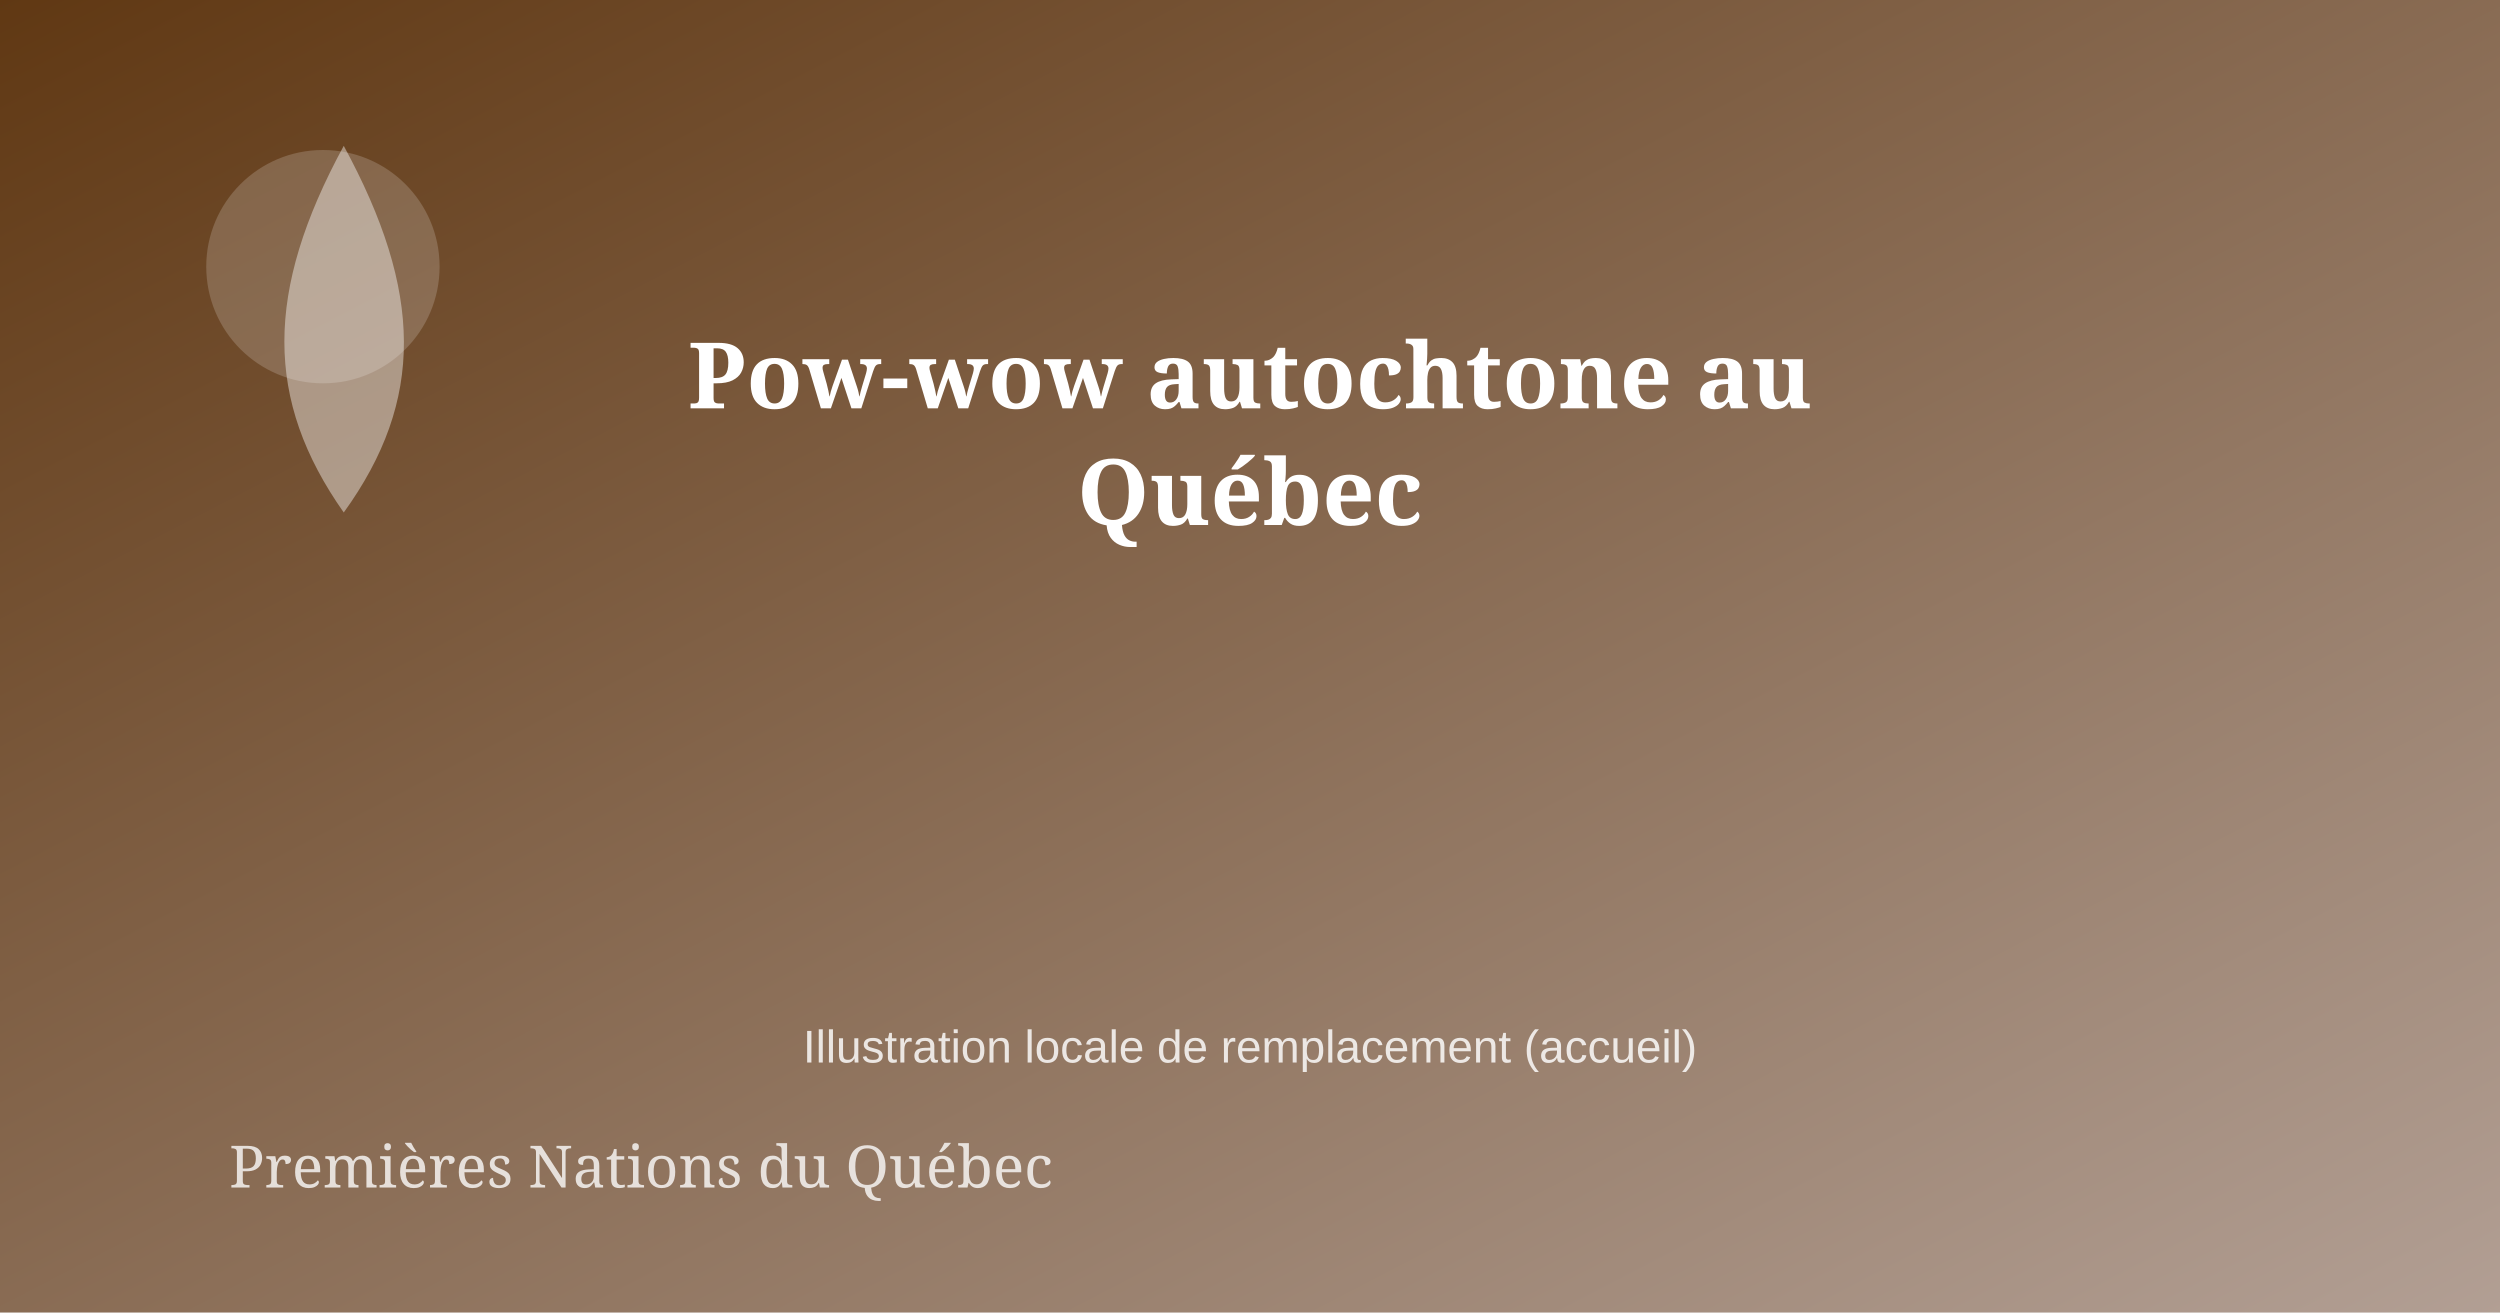
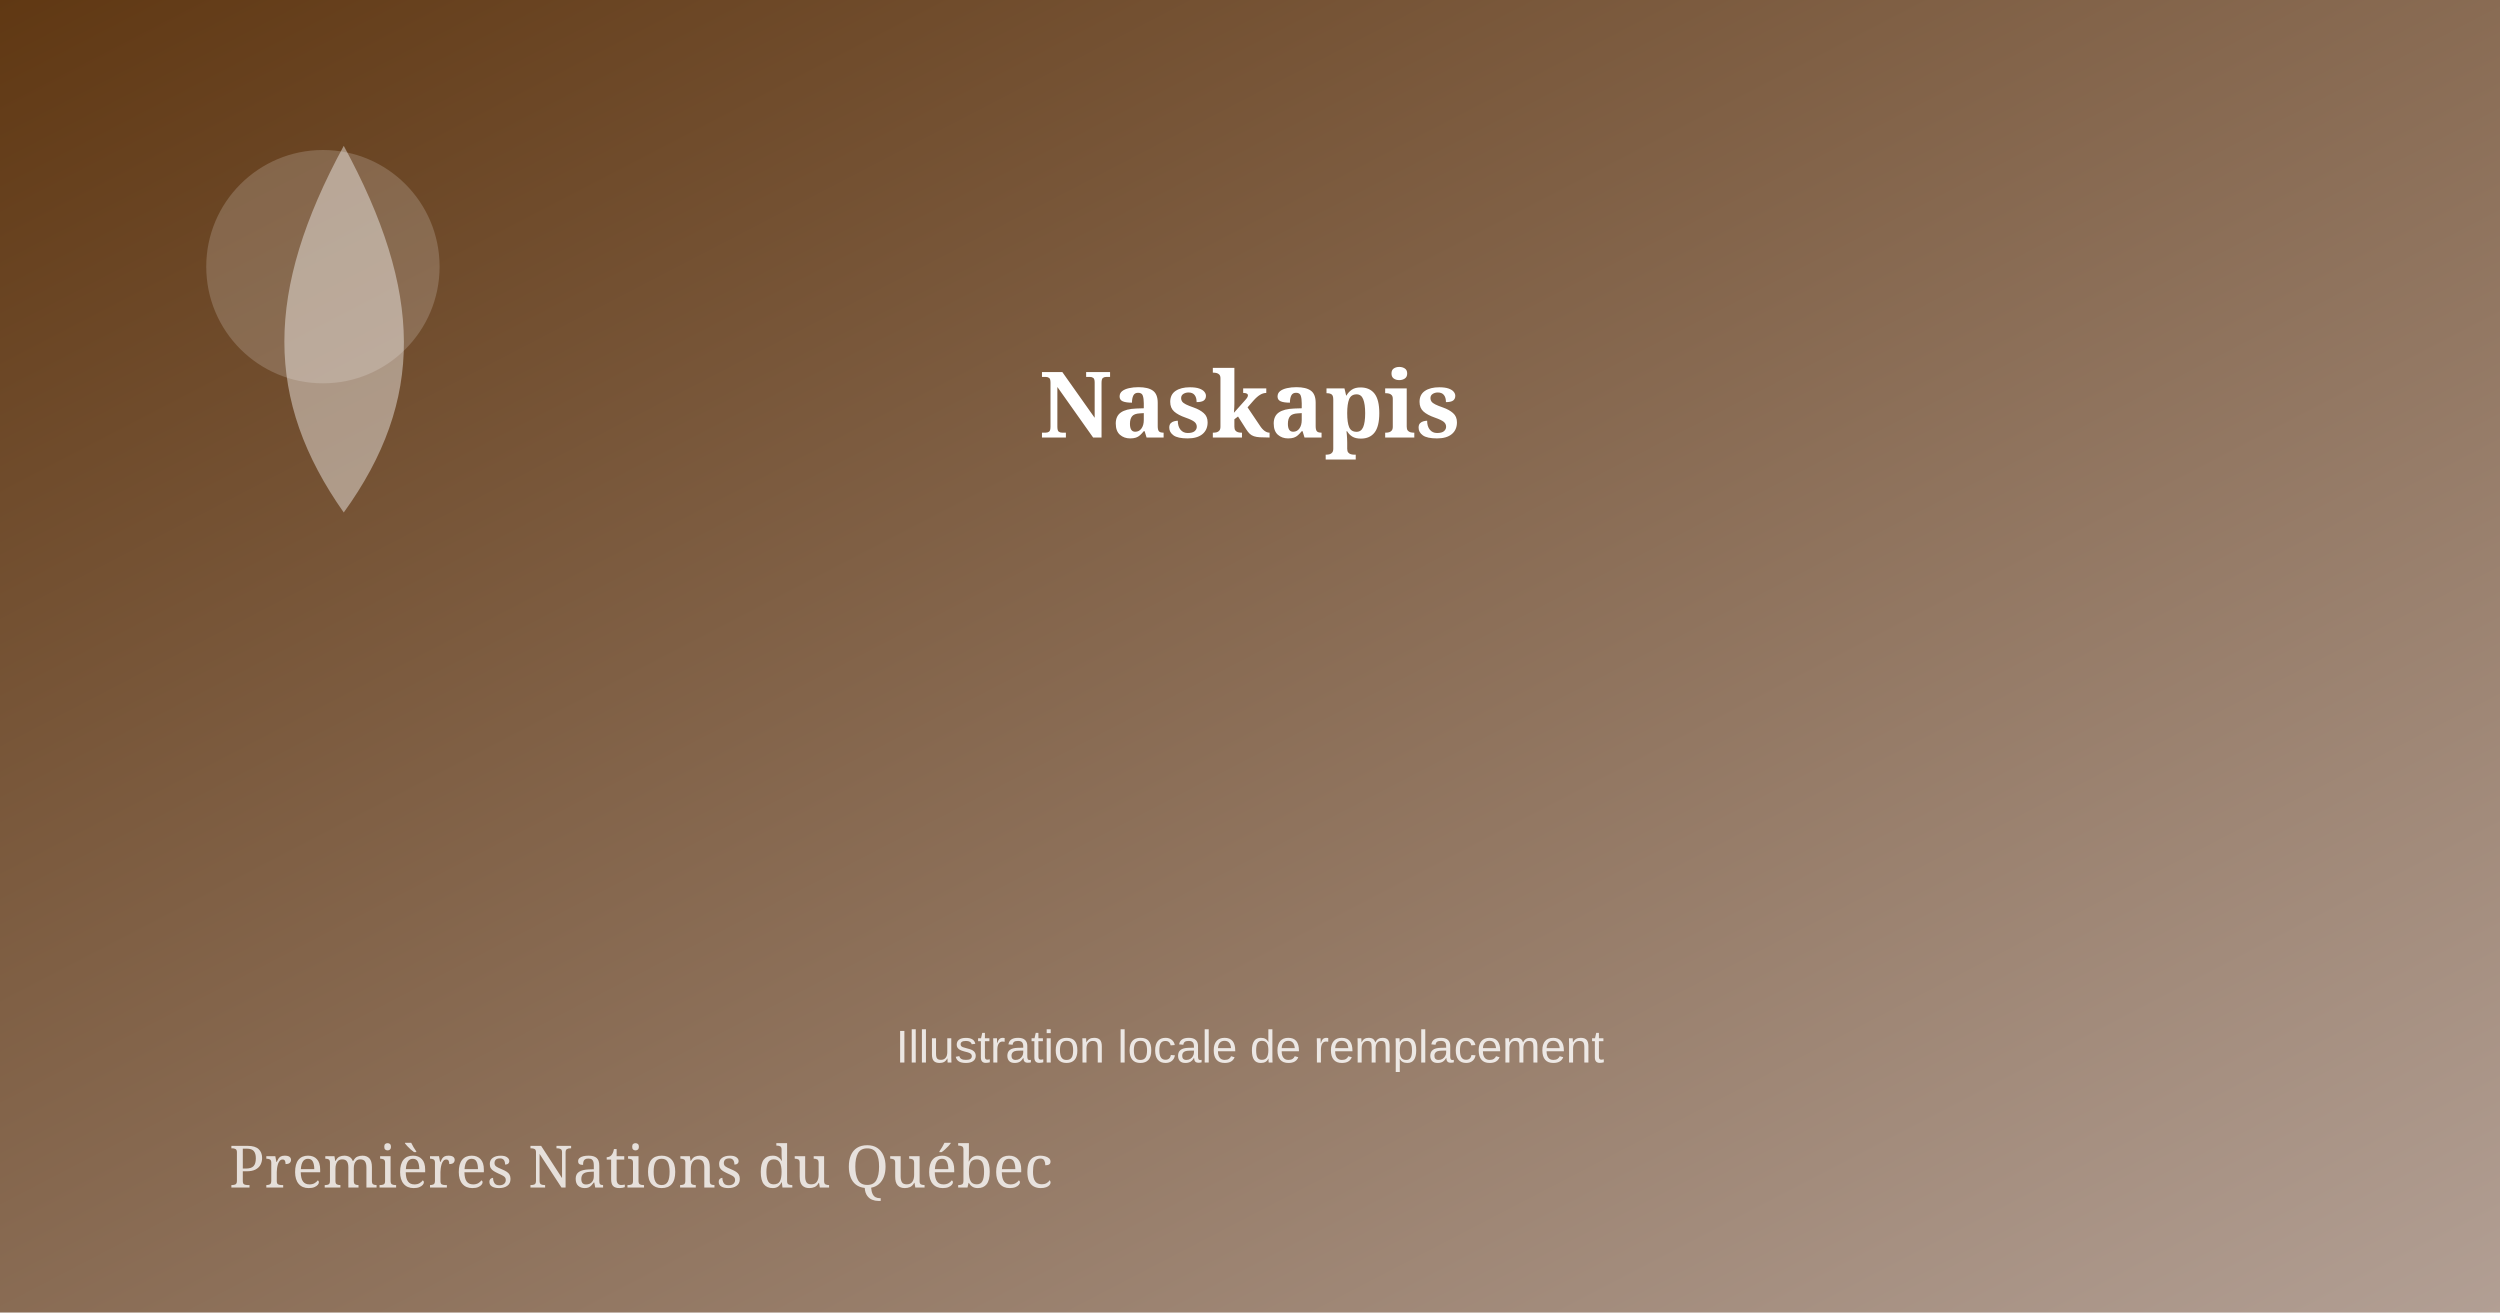
<svg xmlns="http://www.w3.org/2000/svg" viewBox="0 0 1200 630" role="img" aria-labelledby="title desc">
  <defs>
    <linearGradient id="bg" x1="0" y1="0" x2="1" y2="1">
      <stop offset="0%" stop-color="#603813" />
      <stop offset="100%" stop-color="#b29f94" />
    </linearGradient>
  </defs>
  <rect width="1200" height="630" fill="url(#bg)" />
  <circle cx="155" cy="128" r="56" fill="rgba(255,255,255,0.18)" />
  <path d="M165 70c38 70 39 122 0 176-38-54-38-106 0-176Z" fill="rgba(255,255,255,0.42)" />
  <text x="110" y="570" font-size="28" fill="rgba(255,255,255,0.78)" font-family="Georgia, serif">Premières Nations du Québec</text>
-   <text x="600" y="196" text-anchor="middle" font-size="44" font-weight="700" fill="#ffffff" font-family="Georgia, serif">Pow-wow autochtone au</text>
-   <text x="600" y="252" text-anchor="middle" font-size="44" font-weight="700" fill="#ffffff" font-family="Georgia, serif">Québec</text>
-   <text x="600" y="510" text-anchor="middle" font-size="22" fill="rgba(255,255,255,0.82)" font-family="Arial, sans-serif">Illustration locale de remplacement (accueil)</text>
+   <text x="600" y="210" text-anchor="middle" font-size="44" font-weight="700" fill="#ffffff" font-family="Georgia, serif">Naskapis</text>
+   <text x="600" y="510" text-anchor="middle" font-size="22" fill="rgba(255,255,255,0.82)" font-family="Arial, sans-serif">Illustration locale de remplacement</text>
</svg>
